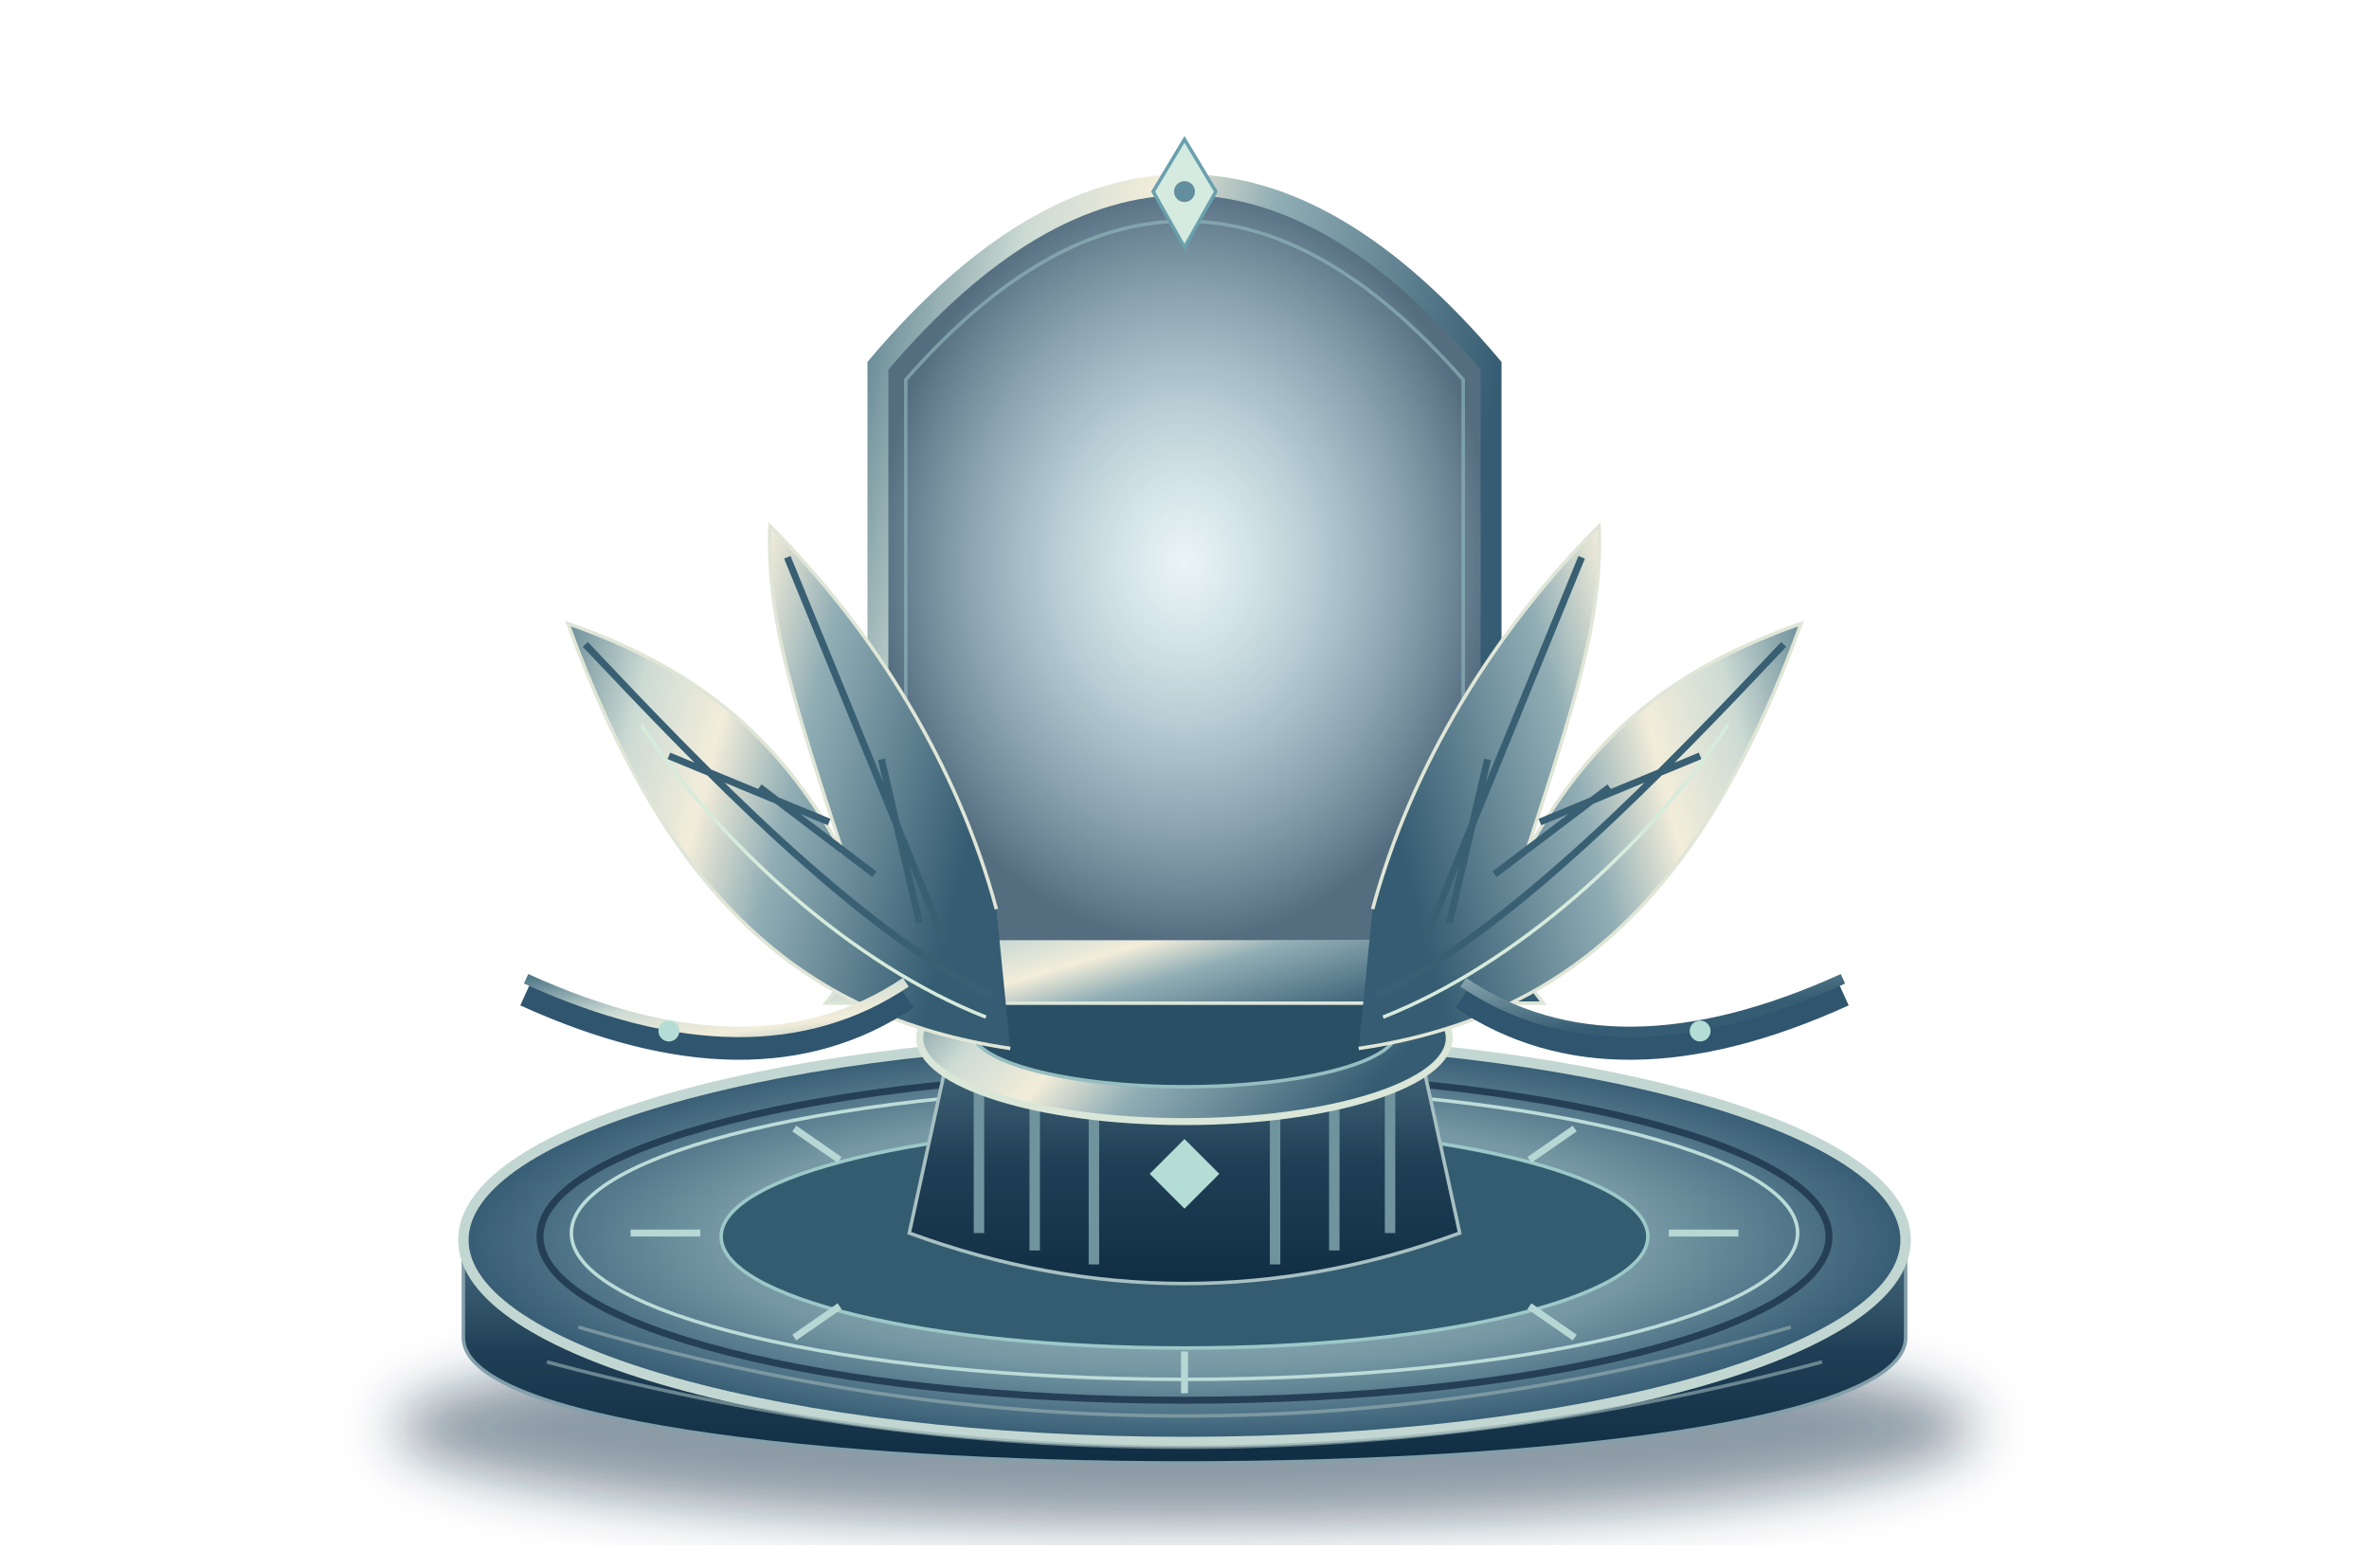
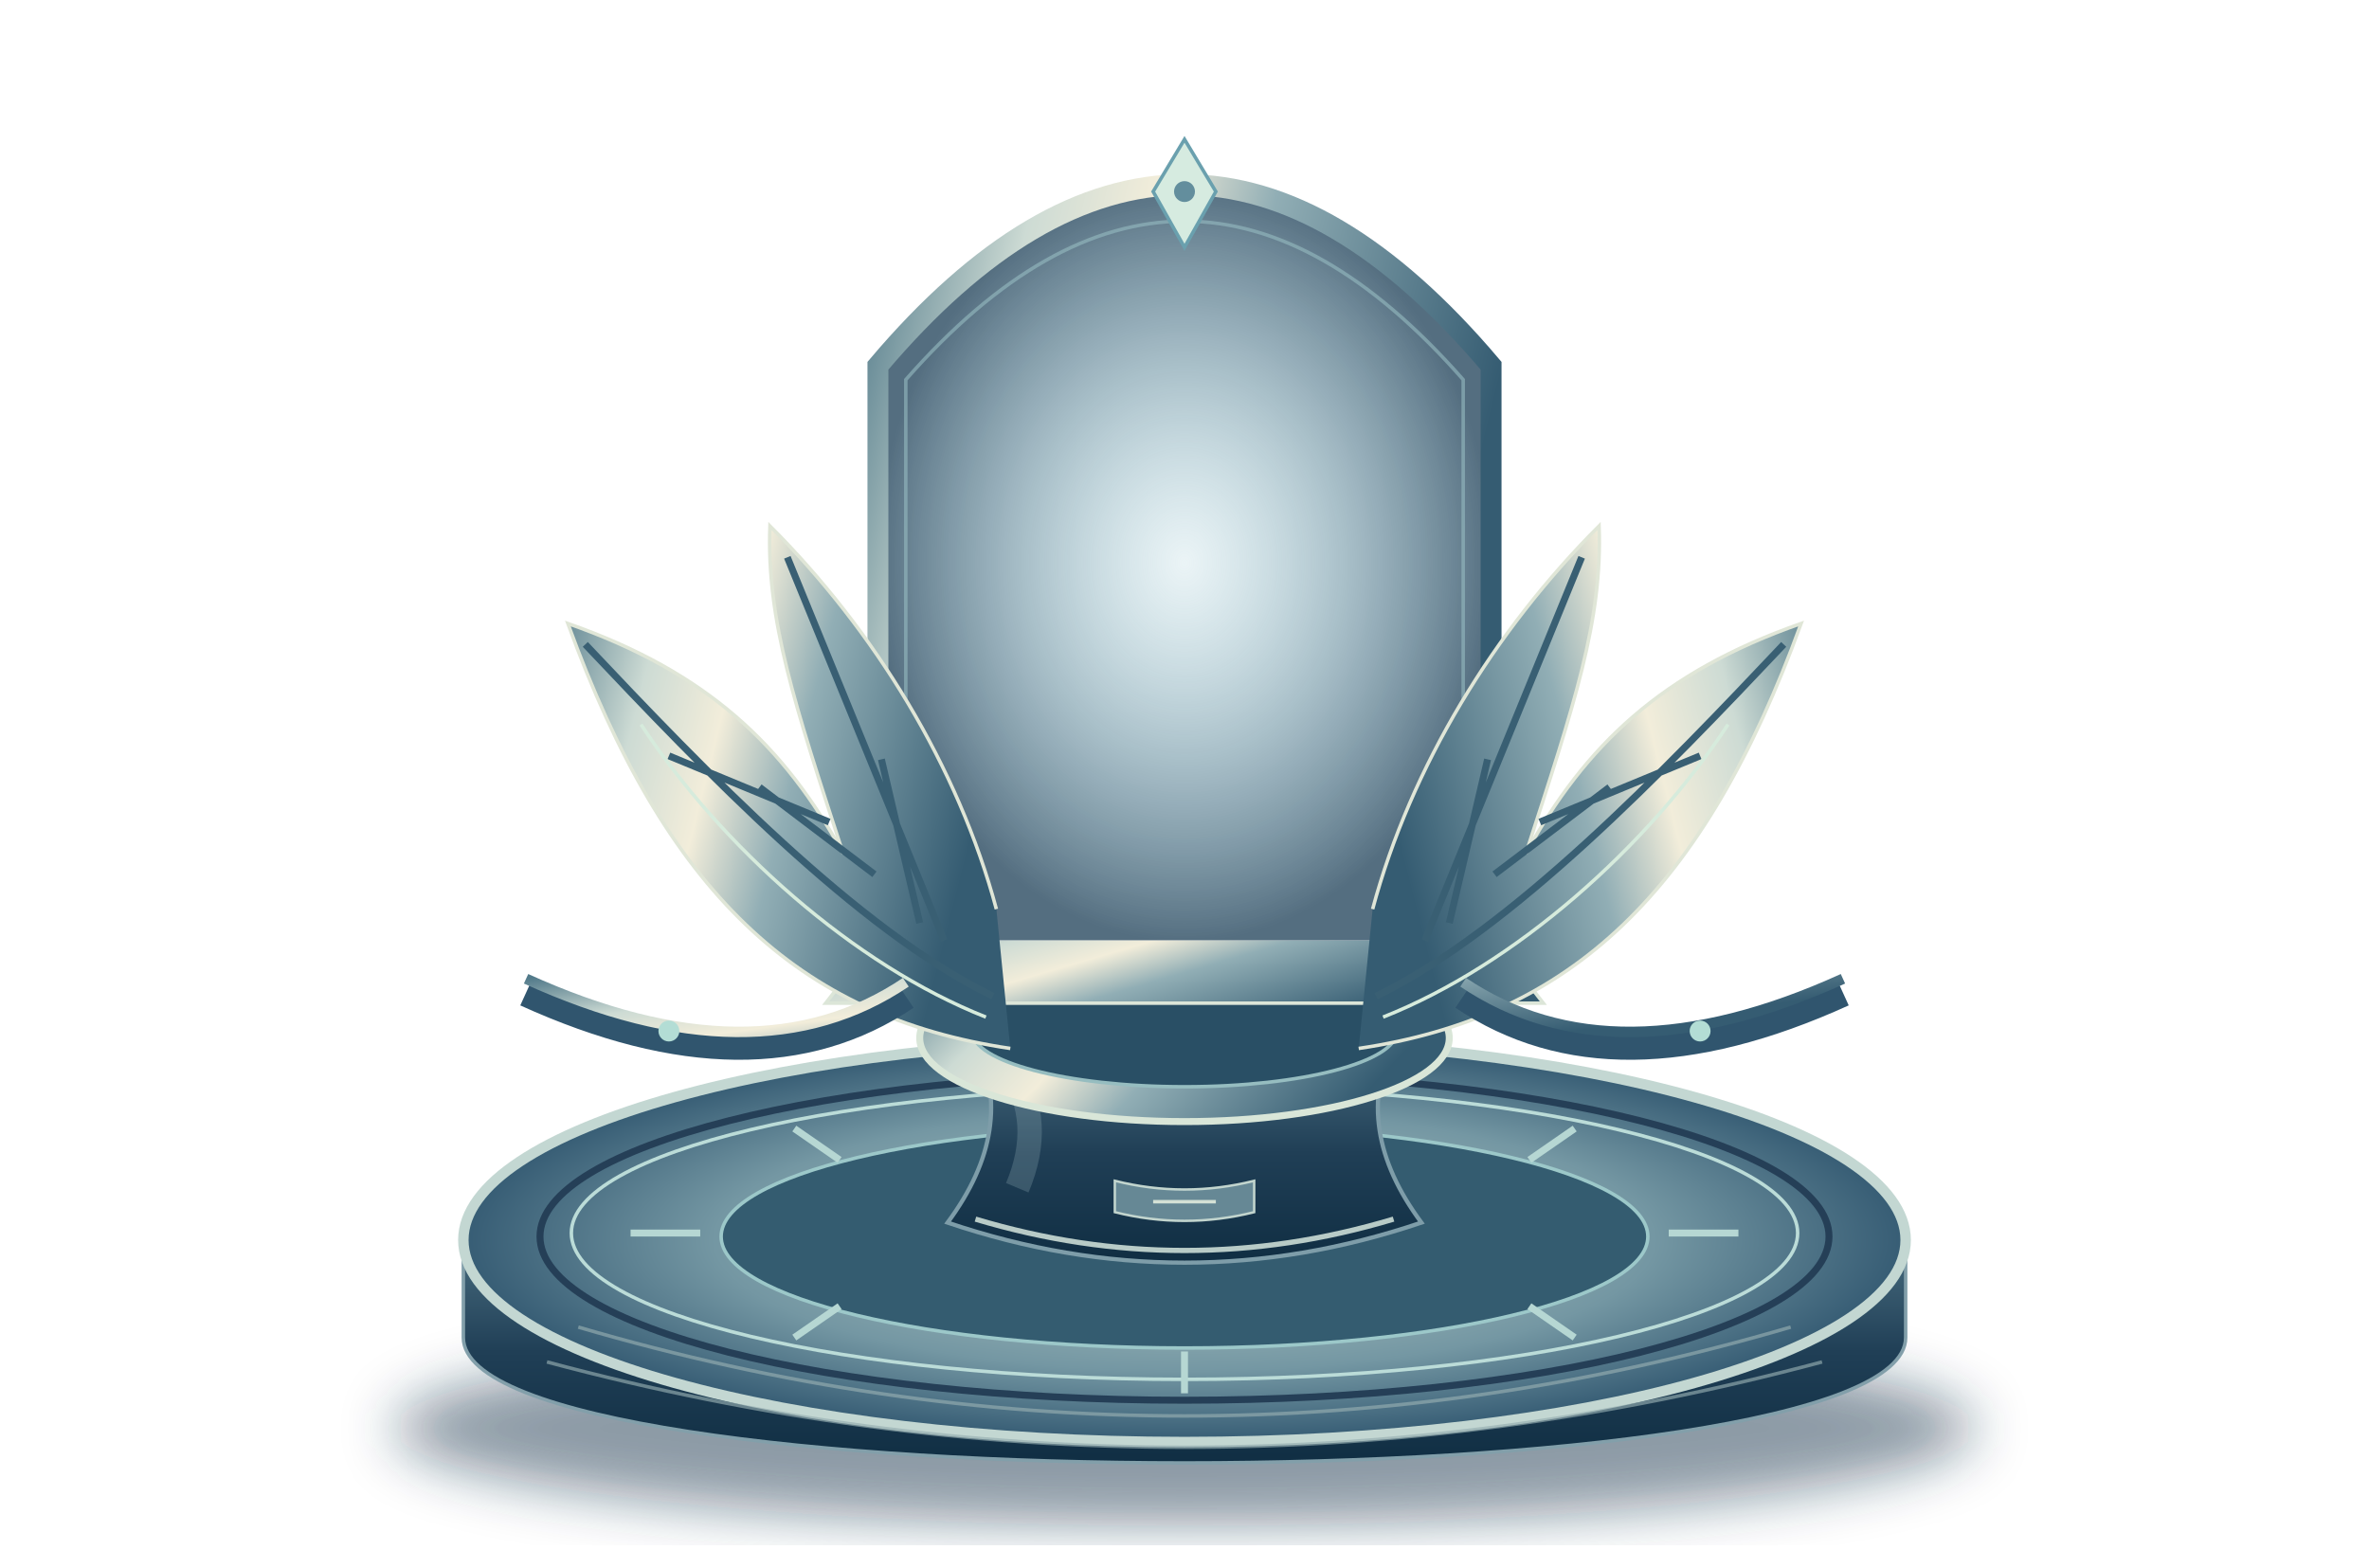
<svg xmlns="http://www.w3.org/2000/svg" viewBox="0 0 680 450" fill="none">
  <defs>
    <linearGradient id="silver" x2="1" y2=".3">
      <stop stop-color="#527a8a" />
      <stop offset=".24" stop-color="#cddbd4" />
      <stop offset=".42" stop-color="#f2edda" />
      <stop offset=".6" stop-color="#91aeb5" />
      <stop offset="1" stop-color="#355c72" />
    </linearGradient>
    <linearGradient id="edge" x2="0" y2="1">
      <stop stop-color="#496d80" />
      <stop offset=".5" stop-color="#203f56" />
      <stop offset="1" stop-color="#102e43" />
    </linearGradient>
    <radialGradient id="stone">
      <stop stop-color="#b5cac5" />
      <stop offset=".65" stop-color="#7497a3" />
      <stop offset="1" stop-color="#365c74" />
    </radialGradient>
    <radialGradient id="glass">
      <stop stop-color="#64a9ba" stop-opacity=".13" />
      <stop offset="1" stop-color="#12364f" stop-opacity=".72" />
    </radialGradient>
    <filter id="shadow">
      <feGaussianBlur stdDeviation="8" />
    </filter>
    <g id="wing">
      <path d="M290 301C229 292 191 256 163 179C203 193 225 214 242 245C228 202 220 178 221 151C251 181 275 220 286 261" fill="url(#silver)" stroke="#e0e6d7" />
      <path d="M285 286C246 267 202 221 168 185M271 270L226 160M251 251L218 226M238 236L192 217M264 265L253 218" stroke="#395f73" stroke-width="2" />
      <path d="M283 292C245 277 207 243 184 208" stroke="#d6ebdc" />
    </g>
  </defs>
  <ellipse cx="340" cy="410" rx="227" ry="28" fill="#102b42" opacity=".47" filter="url(#shadow)" />
  <path d="M133 356V384C133 432 547 432 547 384V356" fill="url(#edge)" stroke="#829faa" />
  <ellipse cx="340" cy="356" rx="207" ry="58" fill="url(#stone)" stroke="#c3d7d2" stroke-width="3" />
  <ellipse cx="340" cy="355" rx="185" ry="47" stroke="#253f57" stroke-width="2" />
  <ellipse cx="340" cy="354" rx="176" ry="42" stroke="#bbdcd8" />
  <ellipse cx="340" cy="355" rx="133" ry="32" fill="#345c70" stroke="#9cc8c9" />
  <path d="M166 381Q340 432 514 381M157 391Q340 440 523 391" stroke="#95aeb1" stroke-opacity=".65" />
  <g stroke="#b6d7d3" stroke-width="2">
    <path d="M340 310v12m0 66v12M181 354h20m278 0h20M228 324l13 9m198 42 13 9M228 384l13-9m198-42 13-9" />
  </g>
-   <path d="M273 299L261 354Q340 383 419 354L407 299" fill="url(#edge)" stroke="#a7c0c2" />
-   <path d="M281 310v44m16-39v44m17-41v45m52-45v45m17-48v44m16-49v44" stroke="#70949e" stroke-width="3" />
+   <path d="M280 299Q292 324 272 351Q340 374 408 351Q388 324 400 299Z" fill="url(#edge)" stroke="#7e9da9" stroke-width="1.2" />
+   <path d="M280 350Q340 368 400 350" stroke="#b8cbc7" stroke-width="1.5" />
+   <path d="M290 307Q300 322 292 341" stroke="#aec9cc" stroke-opacity=".22" stroke-width="7" />
+   <path d="M320 339Q340 344 360 339V348Q340 353 320 348Z" fill="#668895" stroke="#c2d5ce" stroke-width=".7" />
+   <path d="M331 345h18" stroke="#d4e1d5" stroke-width="1" />
  <ellipse cx="340" cy="298" rx="76" ry="24" fill="url(#silver)" stroke="#d9e6d8" stroke-width="2" />
  <ellipse cx="340" cy="296" rx="61" ry="16" fill="#294f65" stroke="#96bdc0" />
  <path d="M252 270V105Q340 1 428 105V270" fill="url(#glass)" stroke="url(#silver)" stroke-width="6" />
  <path d="M260 264V109Q340 18 420 109V264" stroke="#93b7bd" stroke-opacity=".65" />
  <path d="M251 270L237 288H443L429 270" fill="url(#silver)" stroke="#dce6d8" />
  <use href="#wing" />
  <use href="#wing" transform="translate(680) scale(-1 1)" />
  <path d="M340 40l9 15-9 16-9-16Z" fill="#d6ebe0" stroke="#6aa0ae" />
  <circle cx="340" cy="55" r="3" fill="#638e9d" />
  <path d="M151 285Q217 315 260 286M420 286Q463 315 529 285" stroke="#30556e" stroke-width="8" />
  <path d="M151 281Q217 311 260 282M420 282Q463 311 529 281" stroke="url(#silver)" stroke-width="3" />
  <g fill="#b3ddd5">
    <circle cx="192" cy="296" r="3" />
    <circle cx="488" cy="296" r="3" />
-     <path d="M330 337l10-10 10 10-10 10Z" />
  </g>
</svg>
